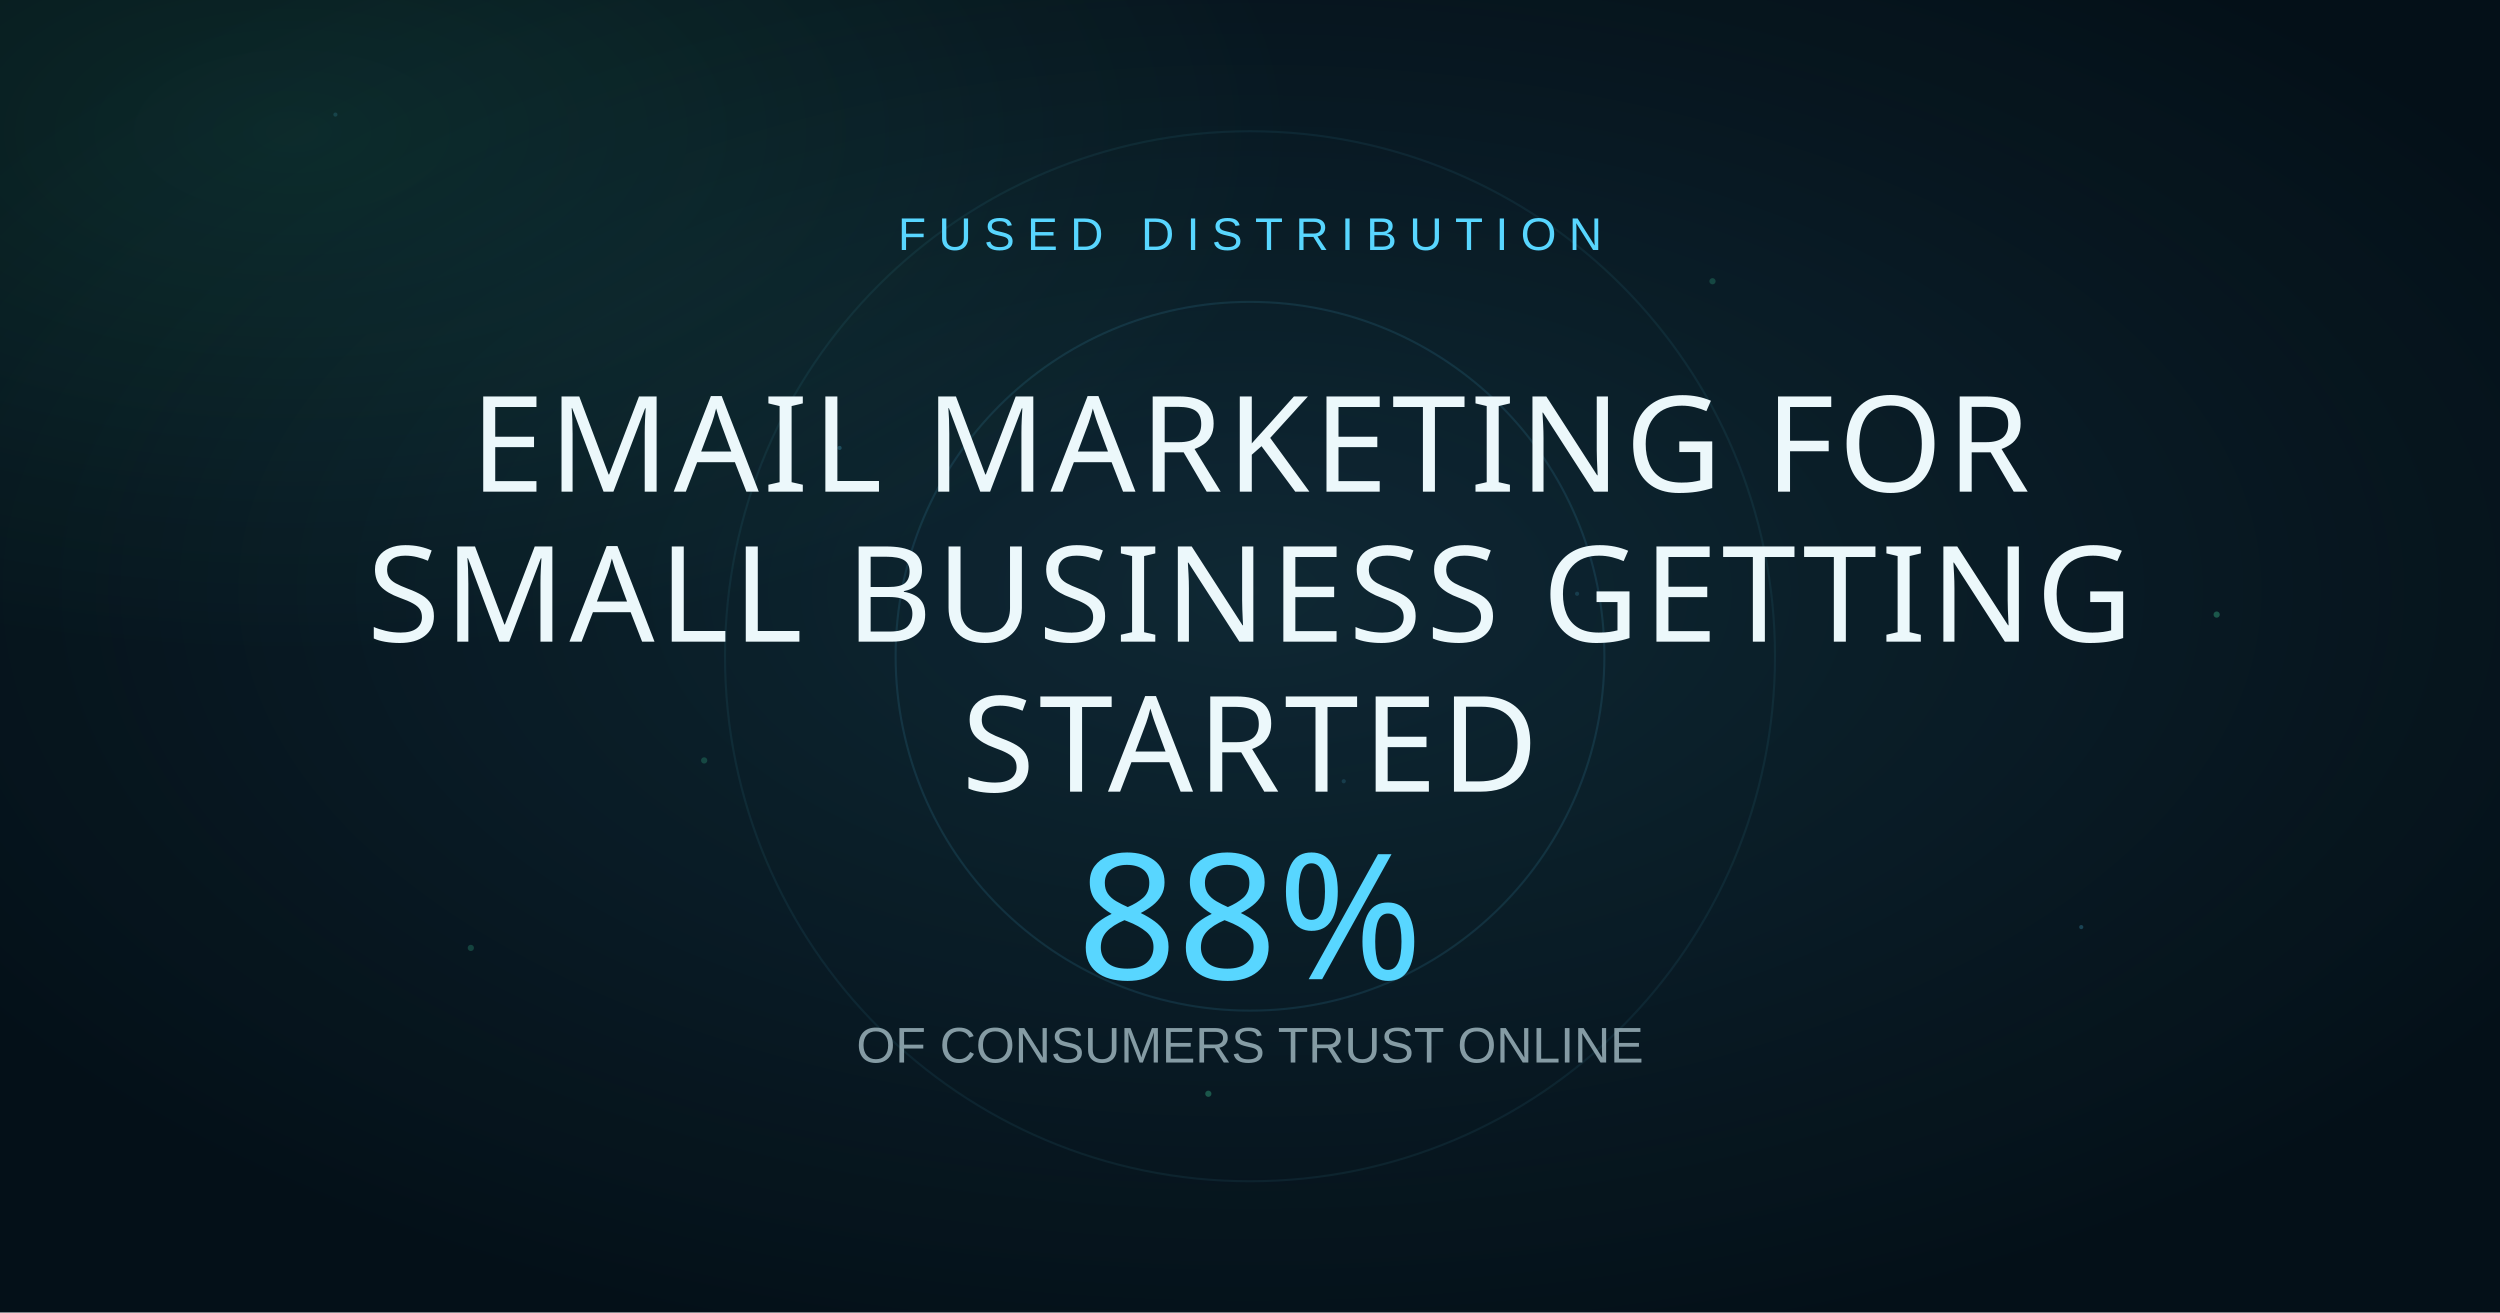
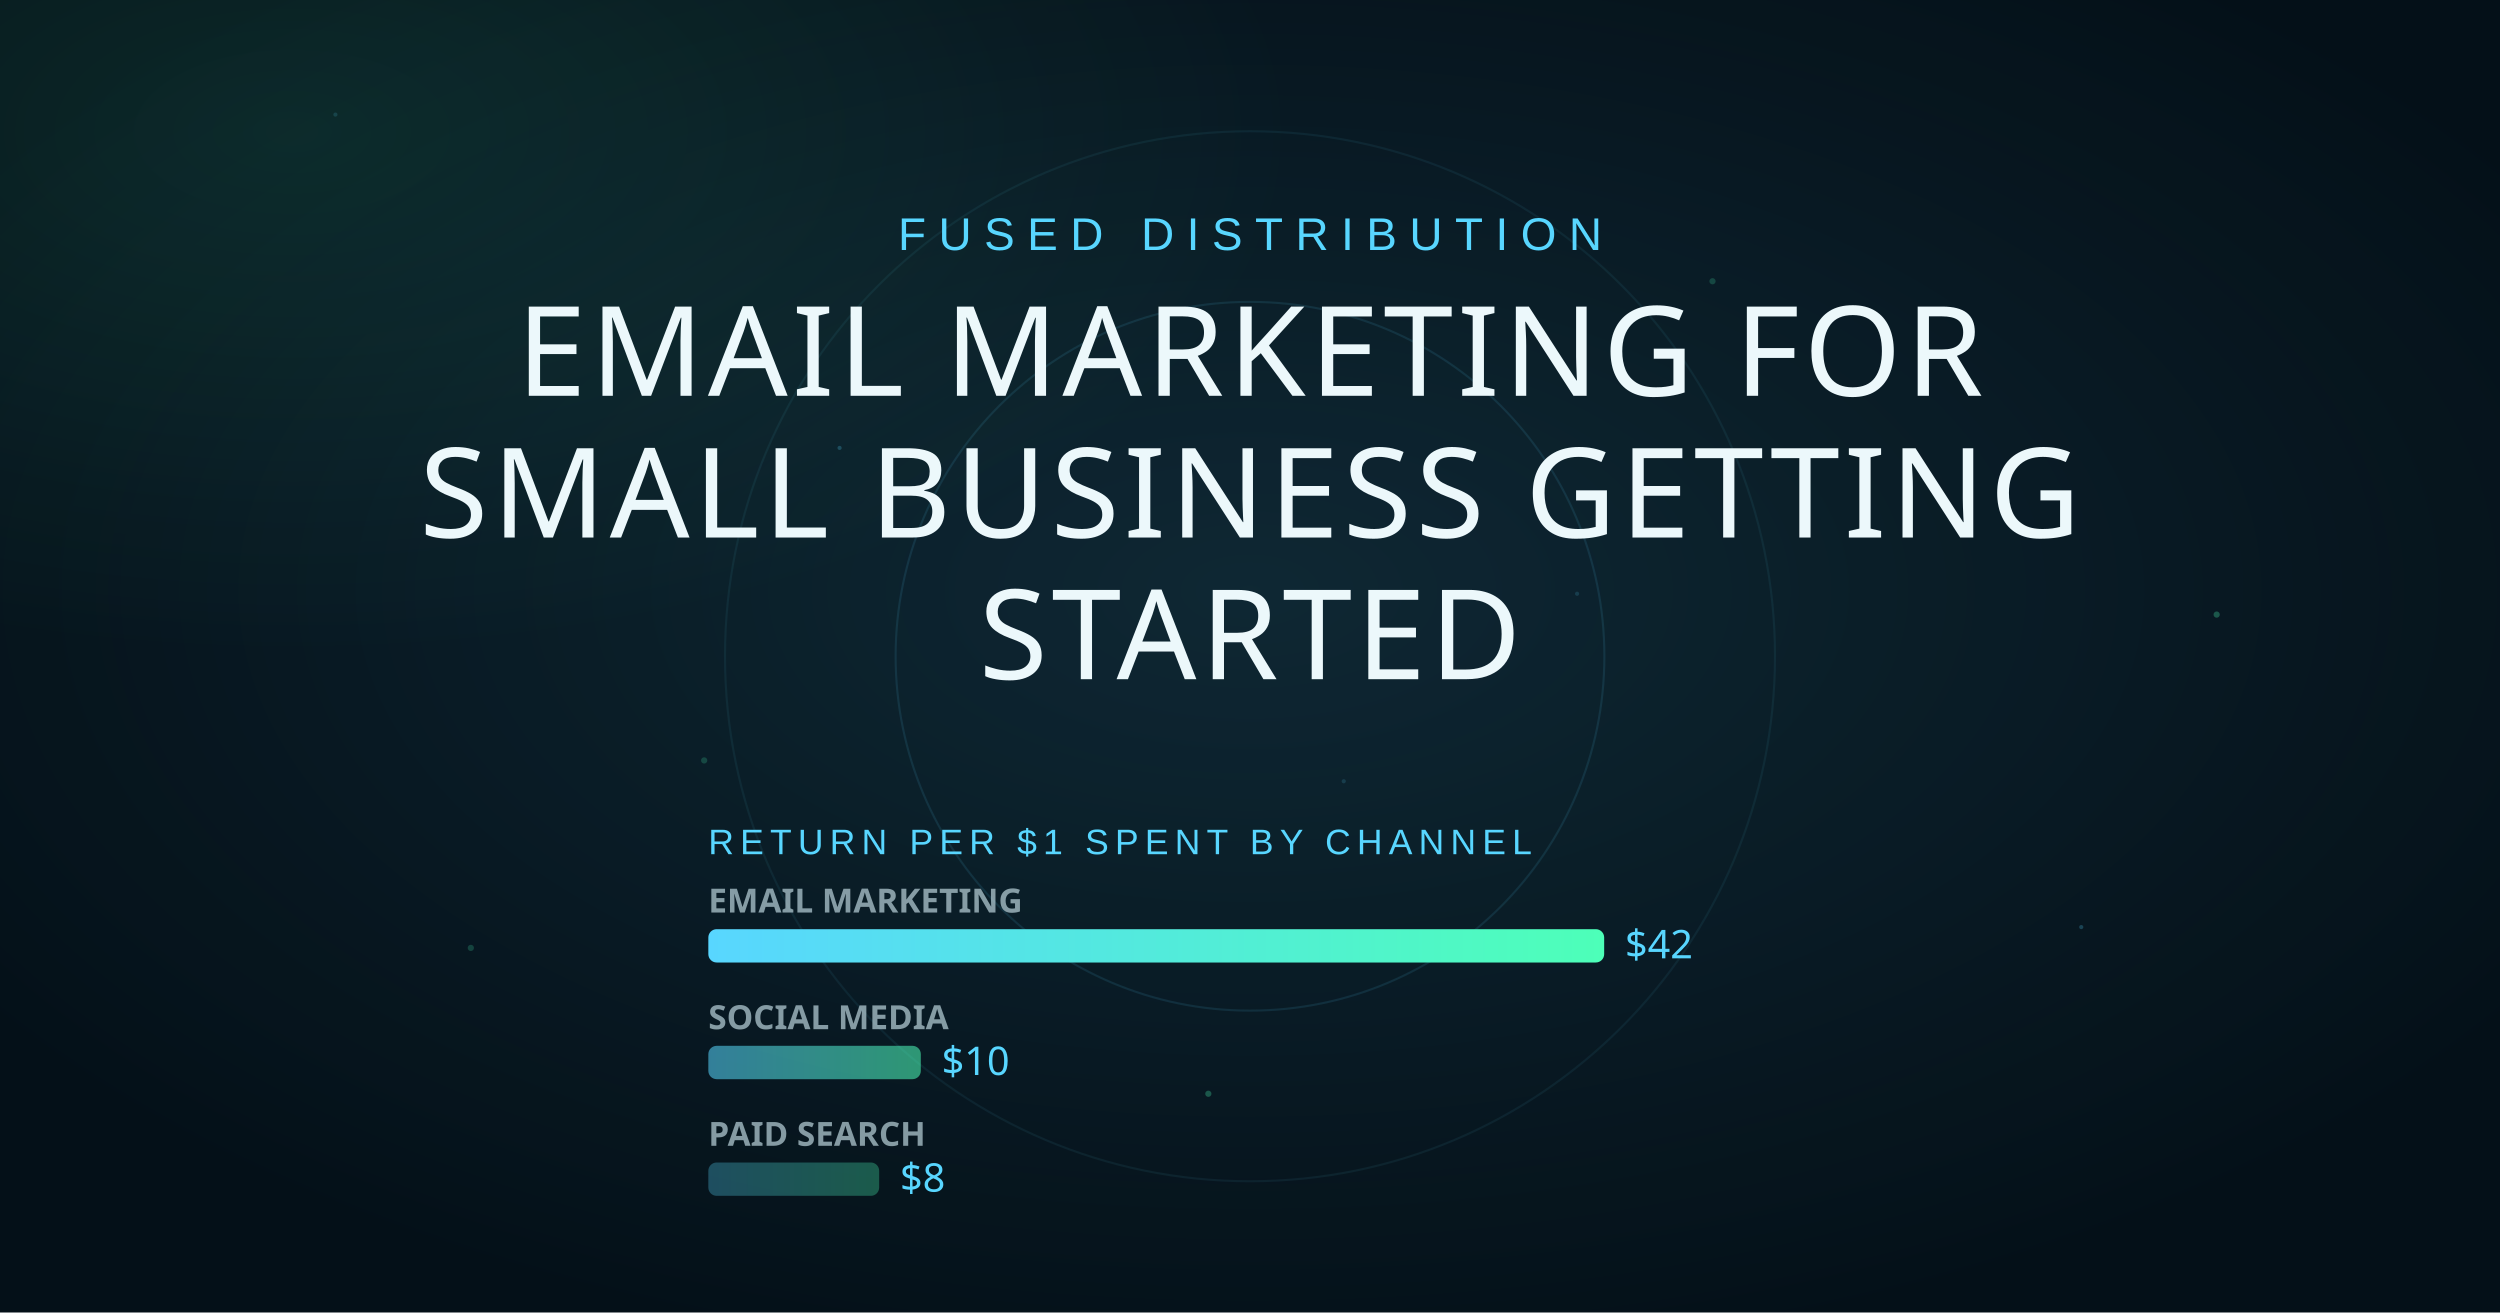
<svg xmlns="http://www.w3.org/2000/svg" width="1200" height="630" viewBox="0 0 1200 630">
  <rect width="1200" height="630" fill="#041018" />
  <radialGradient id="g1" cx="50%" cy="45%" r="60%">
    <stop offset="0%" stop-color="#58d6ff" stop-opacity="0.12" />
    <stop offset="100%" stop-color="#58d6ff" stop-opacity="0" />
  </radialGradient>
  <radialGradient id="g2" cx="12%" cy="10%" r="40%">
    <stop offset="0%" stop-color="#4dffb8" stop-opacity="0.10" />
    <stop offset="100%" stop-color="#4dffb8" stop-opacity="0" />
  </radialGradient>
  <rect width="1200" height="630" fill="url(#g1)" />
  <rect width="1200" height="630" fill="url(#g2)" />
  <circle cx="600" cy="315" r="252" fill="none" stroke="#58d6ff" stroke-opacity="0.07" />
  <circle cx="600" cy="315" r="170.1" fill="none" stroke="#58d6ff" stroke-opacity="0.11" />
  <circle cx="757" cy="285" r="1" fill="#58d6ff" opacity="0.15" />
  <circle cx="338" cy="365" r="1.5" fill="#4dffb8" opacity="0.19" />
  <circle cx="999" cy="445" r="1" fill="#58d6ff" opacity="0.23" />
  <circle cx="580" cy="525" r="1.5" fill="#4dffb8" opacity="0.27" />
  <circle cx="161" cy="55" r="1" fill="#58d6ff" opacity="0.15" />
  <circle cx="822" cy="135" r="1.5" fill="#4dffb8" opacity="0.19" />
  <circle cx="403" cy="215" r="1" fill="#58d6ff" opacity="0.23" />
  <circle cx="1064" cy="295" r="1.5" fill="#4dffb8" opacity="0.27" />
  <circle cx="645" cy="375" r="1" fill="#58d6ff" opacity="0.15" />
  <circle cx="226" cy="455" r="1.5" fill="#4dffb8" opacity="0.19" />
  <text x="600" y="120" font-family="Arial, sans-serif" font-size="22" fill="#58d6ff" text-anchor="middle" letter-spacing="6">FUSED DISTRIBUTION</text>
-   <text x="600" y="236" font-family="Impact, Haettenschweiler, sans-serif" font-size="64" fill="#ecf8fb" text-anchor="middle" letter-spacing="2">EMAIL MARKETING FOR</text>
-   <text x="600" y="308" font-family="Impact, Haettenschweiler, sans-serif" font-size="64" fill="#ecf8fb" text-anchor="middle" letter-spacing="2">SMALL BUSINESS GETTING</text>
-   <text x="600" y="380" font-family="Impact, Haettenschweiler, sans-serif" font-size="64" fill="#ecf8fb" text-anchor="middle" letter-spacing="2">STARTED</text>
-   <text x="600" y="470" font-family="Impact, sans-serif" font-size="84" fill="#58d6ff" text-anchor="middle">88%</text>
-   <text x="600" y="510" font-family="Arial, sans-serif" font-size="24" fill="rgba(175,198,207,0.75)" text-anchor="middle">OF CONSUMERS TRUST ONLINE</text>
+   <text x="600" y="190" font-family="Impact, Haettenschweiler, sans-serif" font-size="60" fill="#ecf8fb" text-anchor="middle" letter-spacing="2">EMAIL MARKETING FOR</text>
+   <text x="600" y="258" font-family="Impact, Haettenschweiler, sans-serif" font-size="60" fill="#ecf8fb" text-anchor="middle" letter-spacing="2">SMALL BUSINESS GETTING</text>
+   <text x="600" y="326" font-family="Impact, Haettenschweiler, sans-serif" font-size="60" fill="#ecf8fb" text-anchor="middle" letter-spacing="2">STARTED</text>
+   <text x="340" y="410" font-family="Arial, sans-serif" font-size="17" fill="#58d6ff" letter-spacing="3">RETURN PER $1 SPENT BY CHANNEL</text>
+   <linearGradient id="hbar" x1="0" y1="0" x2="1" y2="0">
+     <stop offset="0%" stop-color="#58d6ff" />
+     <stop offset="100%" stop-color="#4dffb8" />
+   </linearGradient>
+   <text x="340" y="438" font-family="Trebuchet MS, sans-serif" font-size="16" font-weight="700" fill="rgba(175,198,207,0.75)">EMAIL MARKETING</text>
+   <rect x="340" y="446" width="430" height="16" rx="4" fill="url(#hbar)" opacity="1" />
+   <text x="780" y="460" font-family="Impact, sans-serif" font-size="19" fill="#58d6ff">$42</text>
+   <text x="340" y="494" font-family="Trebuchet MS, sans-serif" font-size="16" font-weight="700" fill="rgba(175,198,207,0.75)">SOCIAL MEDIA</text>
+   <rect x="340" y="502" width="102" height="16" rx="4" fill="url(#hbar)" opacity="0.55" />
+   <text x="452" y="516" font-family="Impact, sans-serif" font-size="19" fill="#58d6ff">$10</text>
+   <text x="340" y="550" font-family="Trebuchet MS, sans-serif" font-size="16" font-weight="700" fill="rgba(175,198,207,0.75)">PAID SEARCH</text>
+   <rect x="340" y="558" width="82" height="16" rx="4" fill="url(#hbar)" opacity="0.3" />
+   <text x="432" y="572" font-family="Impact, sans-serif" font-size="19" fill="#58d6ff">$8</text>
</svg>
